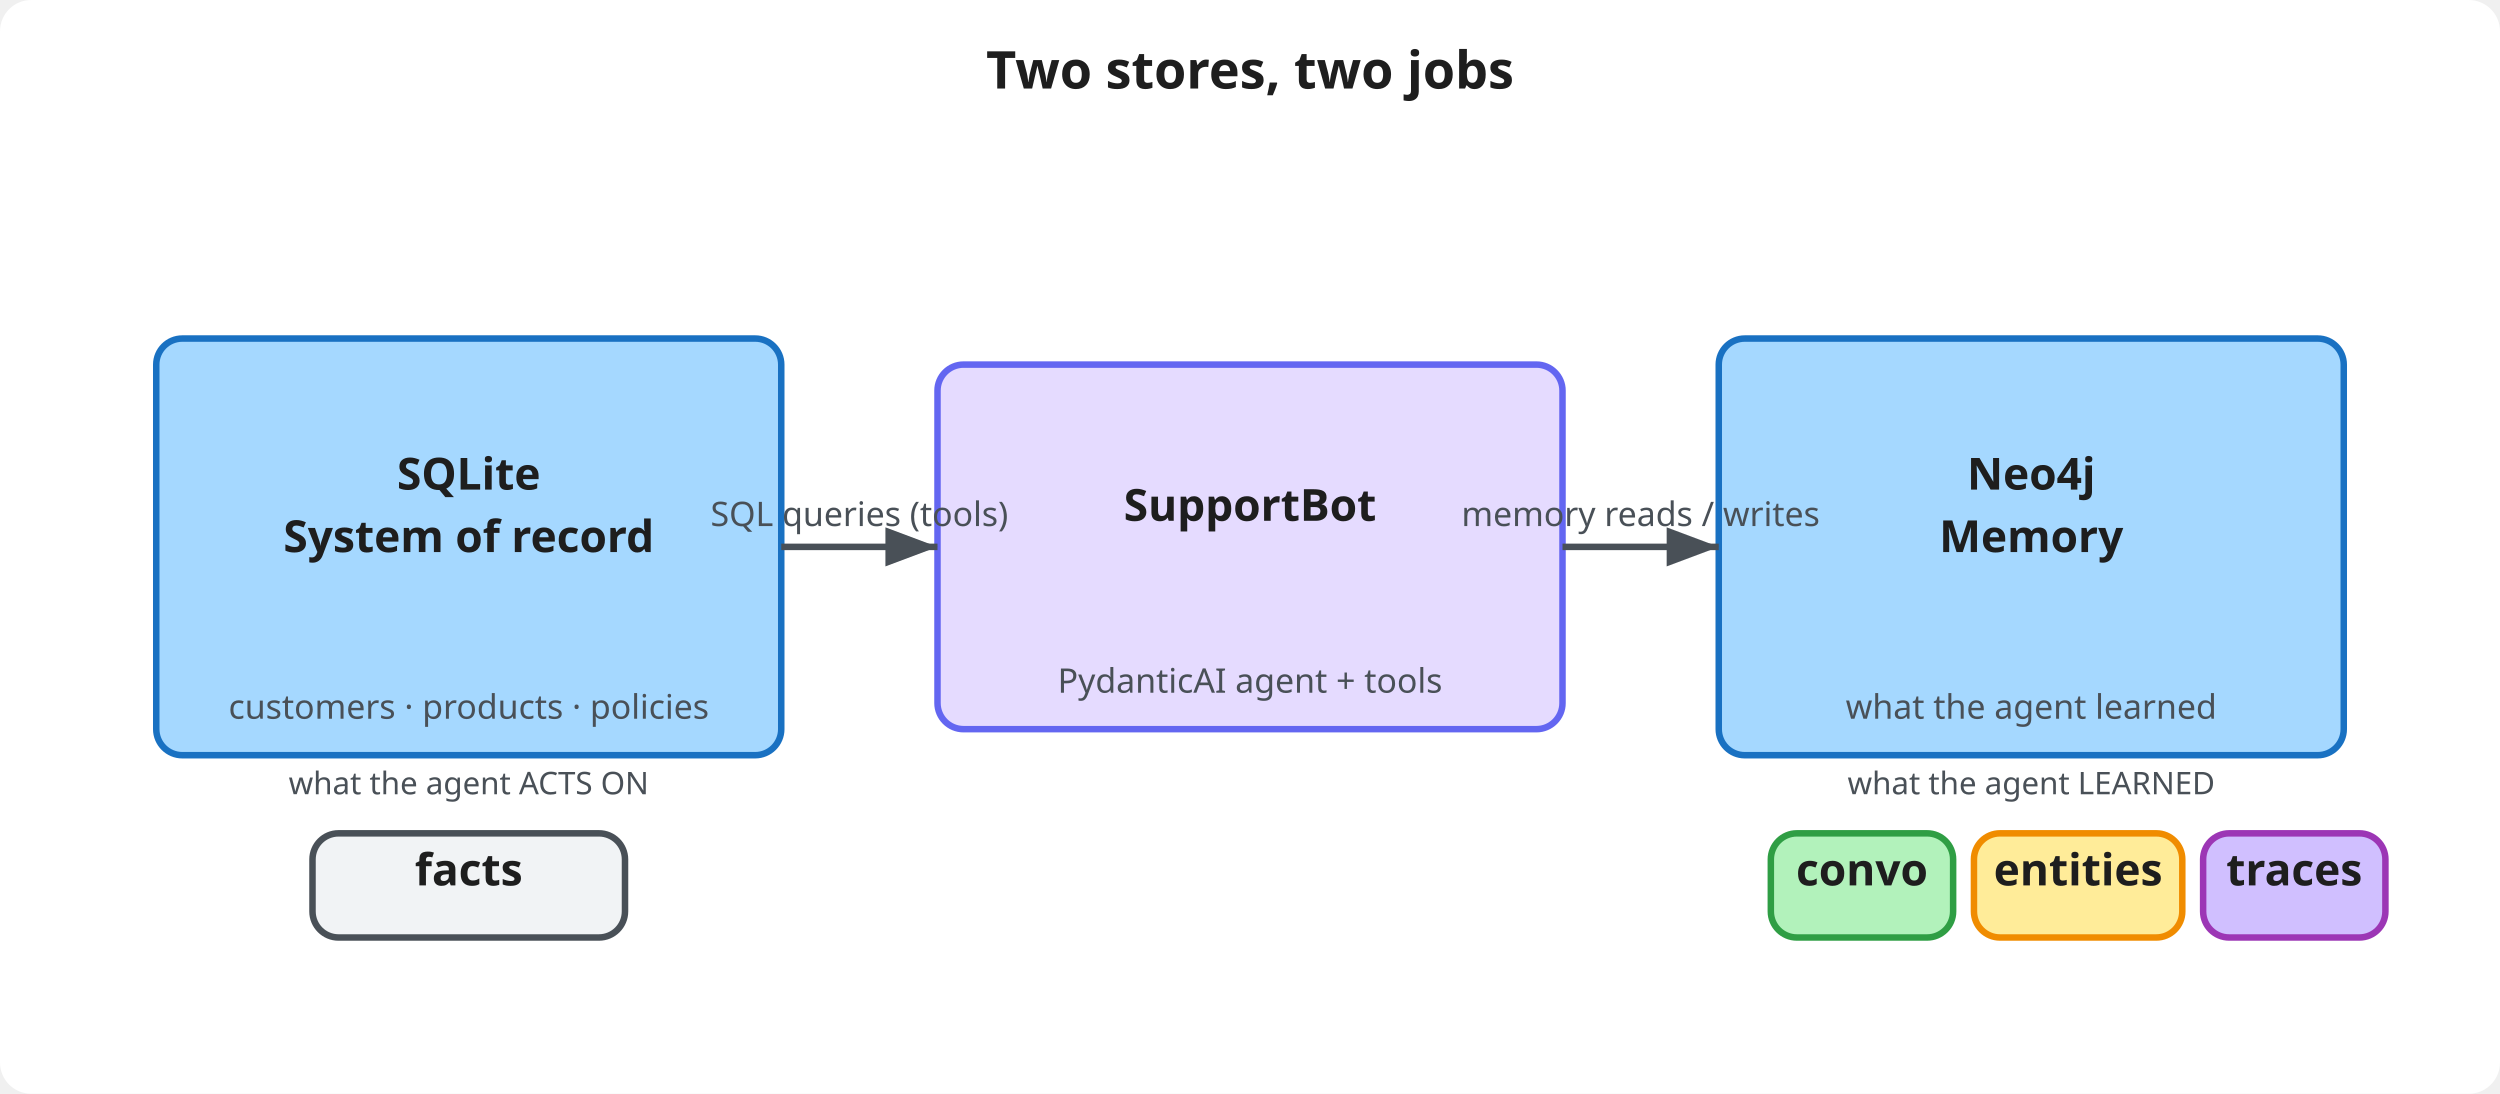
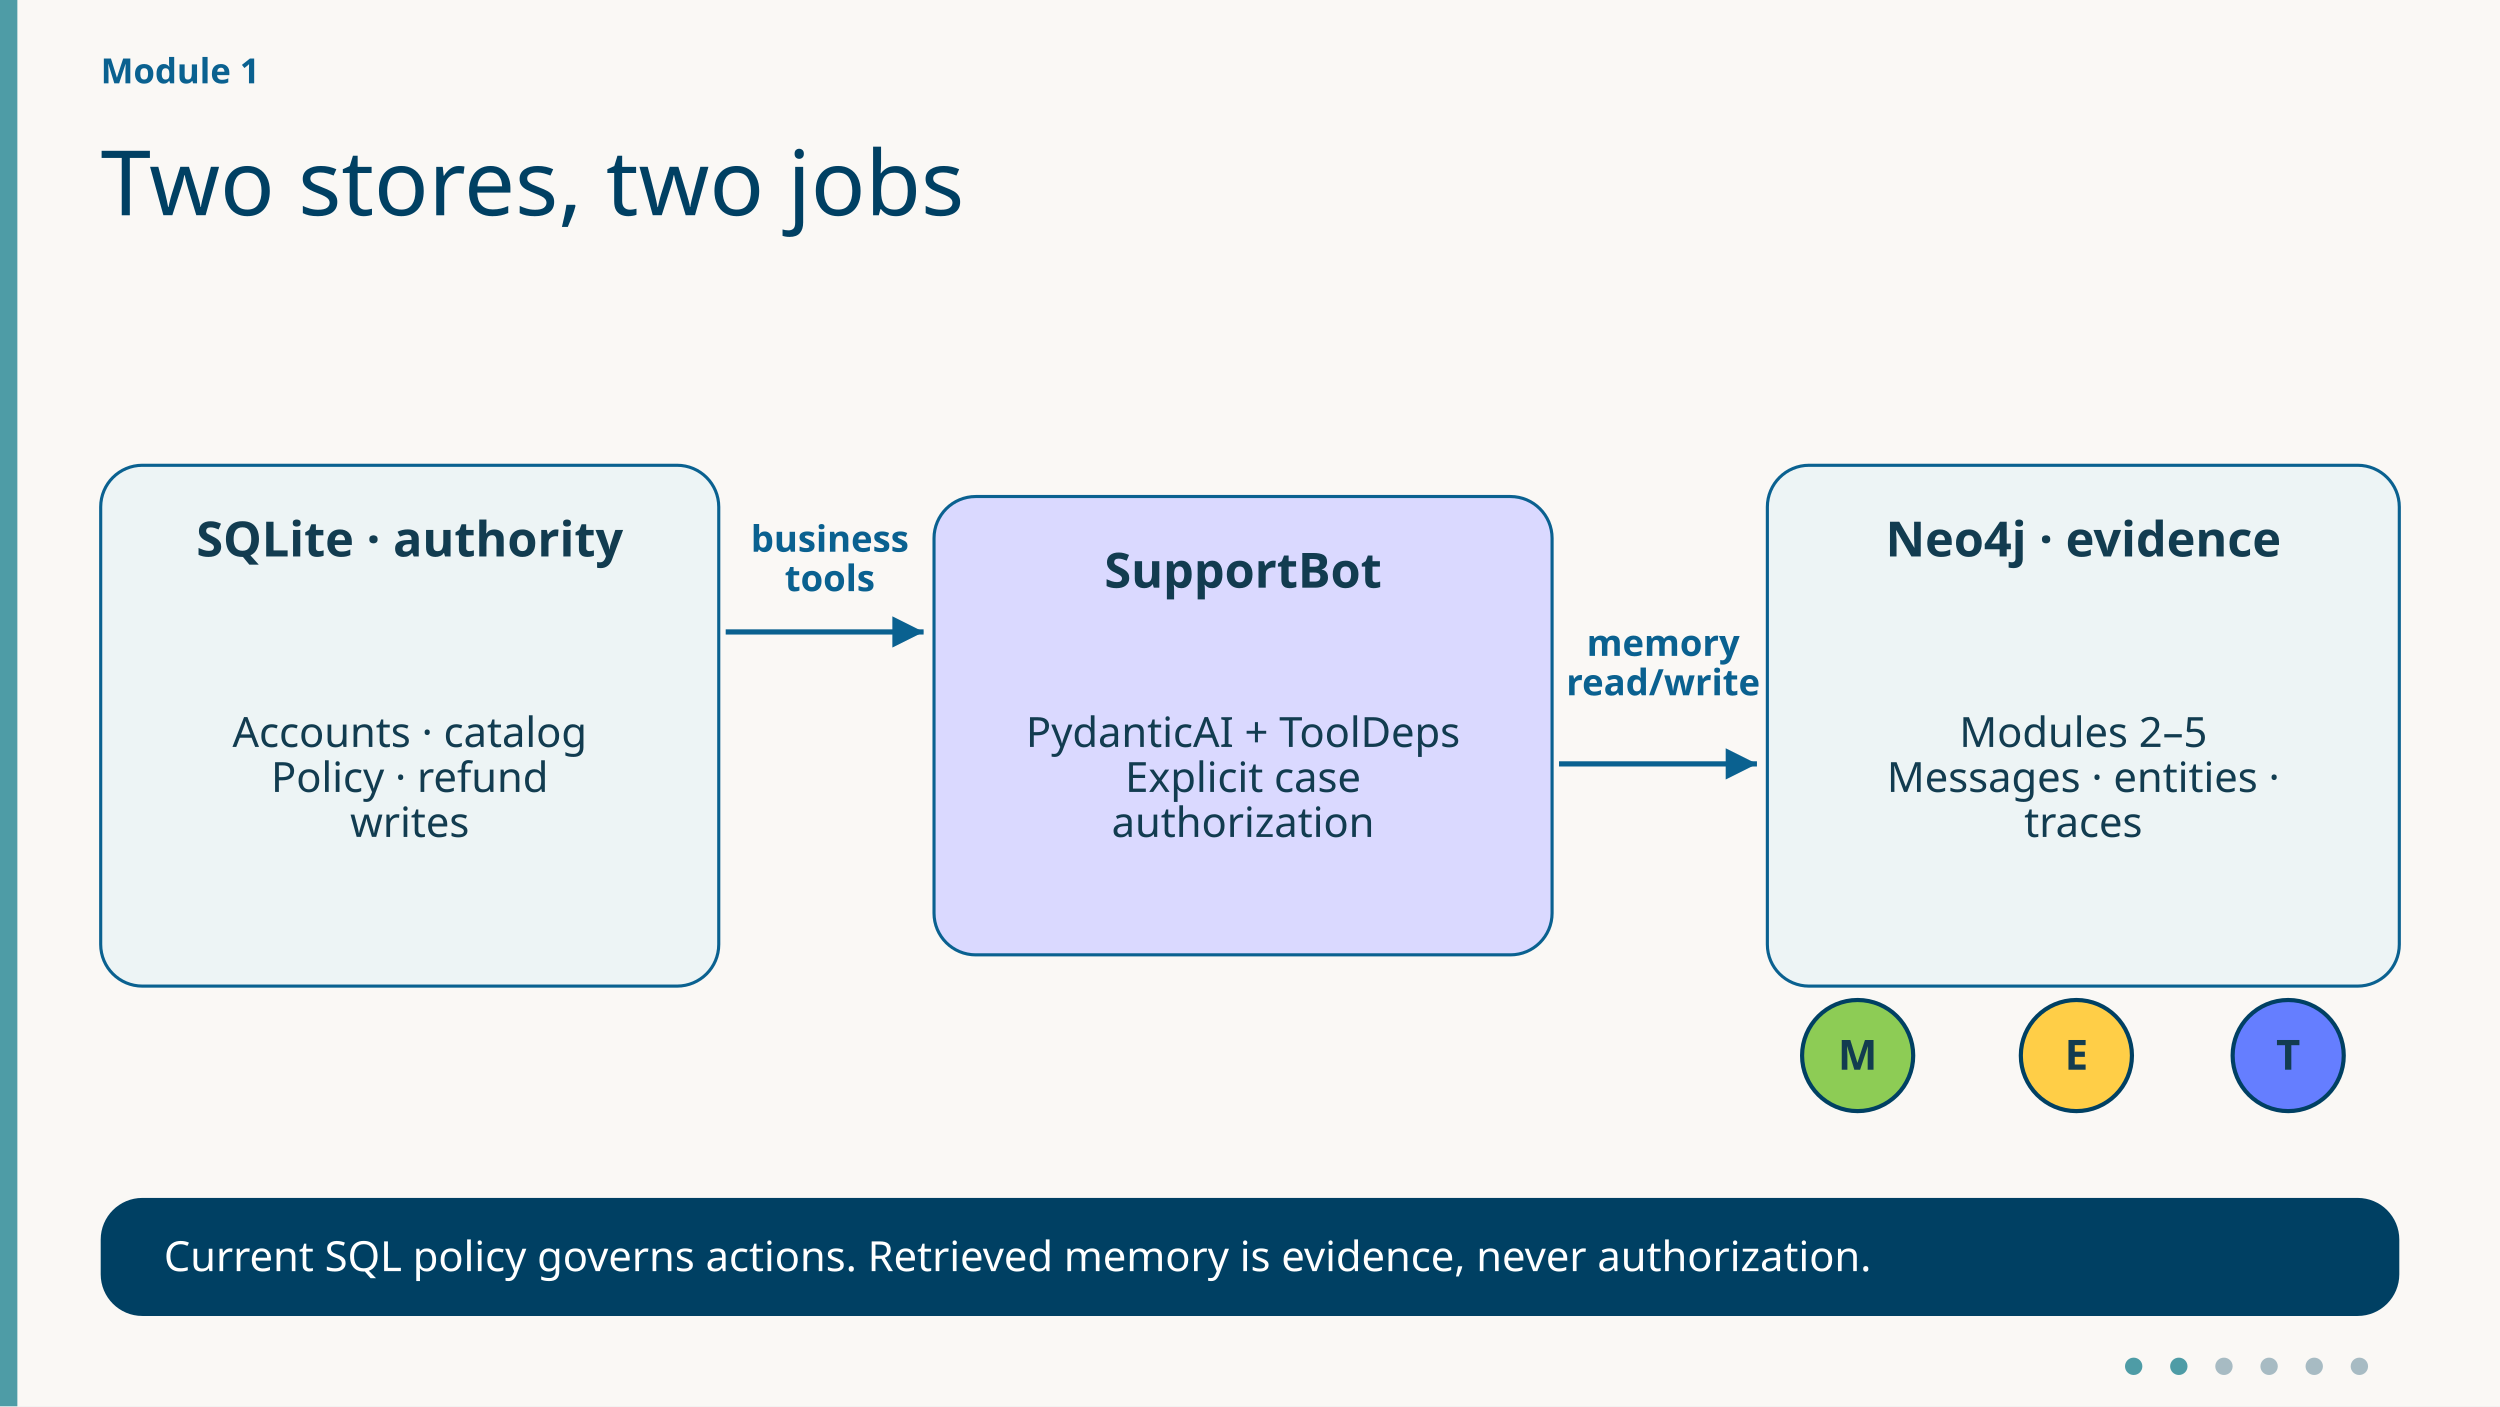
- <svg xmlns="http://www.w3.org/2000/svg" width="960" height="420" viewBox="0 0 960 420">
-   <rect x="0" y="0" width="960" height="420" fill="#ffffff" rx="12" />
+ <svg xmlns="http://www.w3.org/2000/svg" width="1440" height="810" viewBox="0 0 720 405" role="img">
  <defs>
-     <marker id="arr" markerWidth="10" markerHeight="10" refX="8" refY="3" orient="auto">
-       <path d="M0,0 L8,3 L0,6 Z" fill="#495057" />
-     </marker>
-     <marker id="arr-red" markerWidth="10" markerHeight="10" refX="8" refY="3" orient="auto">
-       <path d="M0,0 L8,3 L0,6 Z" fill="#C92A2A" />
+     <marker id="arrow" markerWidth="8" markerHeight="8" refX="6" refY="3" orient="auto">
+       <path d="M0,0 L6,3 L0,6 Z" fill="#0a6190" />
    </marker>
  </defs>
-   <text x="480" y="34" text-anchor="middle" font-family="sans-serif" font-size="20" fill="#1e1e1e" font-weight="700">Two stores, two jobs</text>
-   <rect x="60" y="130" width="240" height="160" rx="10" fill="#A5D8FF" stroke="#1971C2" stroke-width="2.5" />
-   <text x="180.0" y="188.0" text-anchor="middle" font-family="sans-serif" font-size="17" font-weight="600" fill="#1e1e1e">SQLite</text>
-   <text x="180.0" y="212.0" text-anchor="middle" font-family="sans-serif" font-size="17" font-weight="600" fill="#1e1e1e">System of record</text>
-   <text x="180.0" y="276" text-anchor="middle" font-family="sans-serif" font-size="13" fill="#495057">customers · products · policies</text>
-   <rect x="660" y="130" width="240" height="160" rx="10" fill="#A5D8FF" stroke="#1971C2" stroke-width="2.5" />
-   <text x="780.0" y="188.0" text-anchor="middle" font-family="sans-serif" font-size="17" font-weight="600" fill="#1e1e1e">Neo4j</text>
-   <text x="780.0" y="212.0" text-anchor="middle" font-family="sans-serif" font-size="17" font-weight="600" fill="#1e1e1e">Memory</text>
-   <text x="780.0" y="276" text-anchor="middle" font-family="sans-serif" font-size="13" fill="#495057">what the agent learned</text>
-   <rect x="120" y="320" width="120" height="40" rx="10" fill="#F1F3F5" stroke="#495057" stroke-width="2.5" />
-   <text x="180.0" y="340.0" text-anchor="middle" font-family="sans-serif" font-size="17" font-weight="600" fill="#1e1e1e">facts</text>
-   <rect x="680" y="320" width="70" height="40" rx="10" fill="#B2F2BB" stroke="#2F9E44" stroke-width="2.5" />
-   <text x="715.0" y="340.0" text-anchor="middle" font-family="sans-serif" font-size="17" font-weight="600" fill="#1e1e1e">convo</text>
-   <rect x="758" y="320" width="80" height="40" rx="10" fill="#FFEC99" stroke="#F08C00" stroke-width="2.5" />
-   <text x="798.0" y="340.0" text-anchor="middle" font-family="sans-serif" font-size="17" font-weight="600" fill="#1e1e1e">entities</text>
-   <rect x="846" y="320" width="70" height="40" rx="10" fill="#D0BFFF" stroke="#9C36B5" stroke-width="2.5" />
-   <text x="881.0" y="340.0" text-anchor="middle" font-family="sans-serif" font-size="17" font-weight="600" fill="#1e1e1e">traces</text>
-   <rect x="360" y="140" width="240" height="140" rx="10" fill="#E5DBFF" stroke="#6366F1" stroke-width="2.5" />
-   <text x="480.0" y="200.0" text-anchor="middle" font-family="sans-serif" font-size="17" font-weight="600" fill="#1e1e1e">SupportBot</text>
-   <text x="480.0" y="266" text-anchor="middle" font-family="sans-serif" font-size="13" fill="#495057">PydanticAI agent + tools</text>
-   <line x1="300" y1="210" x2="360" y2="210" stroke="#495057" stroke-width="2.5" marker-end="url(#arr)" />
-   <text x="330.0" y="202.0" text-anchor="middle" font-family="sans-serif" font-size="13" fill="#495057">SQL queries (tools)</text>
-   <line x1="600" y1="210" x2="660" y2="210" stroke="#495057" stroke-width="2.5" marker-end="url(#arr)" />
-   <text x="630.0" y="202.0" text-anchor="middle" font-family="sans-serif" font-size="13" fill="#495057">memory reads / writes</text>
-   <text x="180" y="305" text-anchor="middle" font-family="sans-serif" font-size="12" fill="#495057">what the agent ACTS ON</text>
-   <text x="780" y="305" text-anchor="middle" font-family="sans-serif" font-size="12" fill="#495057">what the agent LEARNED</text>
+   <rect width="720" height="405" fill="#faf8f5" />
+   <rect width="5" height="405" fill="#4e9ca6" />
+   <text x="29" y="24" font-family="Public Sans, sans-serif" font-size="10" font-weight="700" fill="#0a6190">Module 1</text>
+   <text x="29" y="62" font-family="Syne, sans-serif" font-size="26" fill="#004063">Two stores, two jobs</text>
+   <rect x="29" y="134" width="178" height="150" rx="12" fill="#edf4f5" stroke="#0a6190" stroke-width="0.9" />
+   <rect x="37" y="143" width="162" height="25" rx="0" fill="none" stroke="none" stroke-width="1" />
+   <text x="118.0" y="160.26" text-anchor="middle" font-family="Public Sans, sans-serif" font-size="14" font-weight="700" fill="#123c50">SQLite · authority</text>
+   <rect x="38" y="170" width="160" height="108" rx="0" fill="none" stroke="none" stroke-width="1" />
+   <text x="118.0" y="215.12" text-anchor="middle" font-family="Public Sans, sans-serif" font-size="12" font-weight="400" fill="#123c50">Accounts · catalog</text>
+   <text x="118.0" y="228.08" text-anchor="middle" font-family="Public Sans, sans-serif" font-size="12" font-weight="400" fill="#123c50">Policy · refund</text>
+   <text x="118.0" y="241.04" text-anchor="middle" font-family="Public Sans, sans-serif" font-size="12" font-weight="400" fill="#123c50">writes</text>
+   <rect x="269" y="143" width="178" height="132" rx="12" fill="#dad9ff" stroke="#0a6190" stroke-width="0.9" />
+   <rect x="277" y="152" width="162" height="25" rx="0" fill="none" stroke="none" stroke-width="1" />
+   <text x="358.0" y="169.26" text-anchor="middle" font-family="Public Sans, sans-serif" font-size="14" font-weight="700" fill="#123c50">SupportBot</text>
+   <rect x="278" y="179" width="160" height="90" rx="0" fill="none" stroke="none" stroke-width="1" />
+   <text x="358.0" y="215.12" text-anchor="middle" font-family="Public Sans, sans-serif" font-size="12" font-weight="400" fill="#123c50">PydanticAI + ToolDeps</text>
+   <text x="358.0" y="228.08" text-anchor="middle" font-family="Public Sans, sans-serif" font-size="12" font-weight="400" fill="#123c50">Explicit case</text>
+   <text x="358.0" y="241.04" text-anchor="middle" font-family="Public Sans, sans-serif" font-size="12" font-weight="400" fill="#123c50">authorization</text>
+   <rect x="509" y="134" width="182" height="150" rx="12" fill="#edf4f5" stroke="#0a6190" stroke-width="0.9" />
+   <rect x="517" y="143" width="166" height="25" rx="0" fill="none" stroke="none" stroke-width="1" />
+   <text x="600.0" y="160.26" text-anchor="middle" font-family="Public Sans, sans-serif" font-size="14" font-weight="700" fill="#123c50">Neo4j · evidence</text>
+   <rect x="518" y="170" width="164" height="108" rx="0" fill="none" stroke="none" stroke-width="1" />
+   <text x="600.0" y="215.12" text-anchor="middle" font-family="Public Sans, sans-serif" font-size="12" font-weight="400" fill="#123c50">Modules 2–5</text>
+   <text x="600.0" y="228.08" text-anchor="middle" font-family="Public Sans, sans-serif" font-size="12" font-weight="400" fill="#123c50">Messages · entities ·</text>
+   <text x="600.0" y="241.04" text-anchor="middle" font-family="Public Sans, sans-serif" font-size="12" font-weight="400" fill="#123c50">traces</text>
+   <line x1="209" y1="182" x2="266" y2="182" stroke="#0a6190" stroke-width="1.5" marker-end="url(#arrow)" />
+   <rect x="209" y="145" width="60" height="32" rx="0" fill="none" stroke="none" stroke-width="1" />
+   <text x="239.0" y="158.9" text-anchor="middle" font-family="Public Sans, sans-serif" font-size="10.5" font-weight="700" fill="#0a6190">business</text>
+   <text x="239.0" y="170.24" text-anchor="middle" font-family="Public Sans, sans-serif" font-size="10.5" font-weight="700" fill="#0a6190">tools</text>
+   <line x1="449" y1="220" x2="506" y2="220" stroke="#0a6190" stroke-width="1.5" marker-end="url(#arrow)" />
+   <rect x="447" y="171" width="64" height="40" rx="0" fill="none" stroke="none" stroke-width="1" />
+   <text x="479.0" y="188.9" text-anchor="middle" font-family="Public Sans, sans-serif" font-size="10.5" font-weight="700" fill="#0a6190">memory</text>
+   <text x="479.0" y="200.24" text-anchor="middle" font-family="Public Sans, sans-serif" font-size="10.5" font-weight="700" fill="#0a6190">read/write</text>
+   <circle cx="535.0" cy="304.0" r="16.0" fill="#8dcc55" stroke="#004063" stroke-width="1.2" />
+   <circle cx="598.0" cy="304.0" r="16.0" fill="#ffce47" stroke="#004063" stroke-width="1.2" />
+   <circle cx="659.0" cy="304.0" r="16.0" fill="#657eff" stroke="#004063" stroke-width="1.2" />
+   <rect x="29" y="345" width="662" height="34" rx="12" fill="#004063" stroke="none" stroke-width="1" />
+   <rect x="40" y="345" width="640" height="34" rx="0" fill="none" stroke="none" stroke-width="1" />
+   <text x="47.2" y="366.08" text-anchor="start" font-family="Public Sans, sans-serif" font-size="12" font-weight="400" fill="#ffffff">Current SQL policy governs actions. Retrieved memory is evidence, never authorization.</text>
+   <circle cx="614.5" cy="393.5" r="2.5" fill="#4e9ca6" stroke="none" stroke-width="1" />
+   <circle cx="627.5" cy="393.5" r="2.5" fill="#4e9ca6" stroke="none" stroke-width="1" />
+   <circle cx="640.5" cy="393.5" r="2.5" fill="#a7bbc3" stroke="none" stroke-width="1" />
+   <circle cx="653.5" cy="393.5" r="2.5" fill="#a7bbc3" stroke="none" stroke-width="1" />
+   <circle cx="666.5" cy="393.5" r="2.5" fill="#a7bbc3" stroke="none" stroke-width="1" />
+   <circle cx="679.5" cy="393.5" r="2.5" fill="#a7bbc3" stroke="none" stroke-width="1" />
+   <rect x="509" y="288" width="52" height="32" rx="0" fill="none" stroke="none" stroke-width="1" />
+   <text x="535.0" y="308.08" text-anchor="middle" font-family="Public Sans, sans-serif" font-size="12" font-weight="700" fill="#123c50">M</text>
+   <rect x="572" y="288" width="52" height="32" rx="0" fill="none" stroke="none" stroke-width="1" />
+   <text x="598.0" y="308.08" text-anchor="middle" font-family="Public Sans, sans-serif" font-size="12" font-weight="700" fill="#123c50">E</text>
+   <rect x="633" y="288" width="52" height="32" rx="0" fill="none" stroke="none" stroke-width="1" />
+   <text x="659.0" y="308.08" text-anchor="middle" font-family="Public Sans, sans-serif" font-size="12" font-weight="700" fill="#123c50">T</text>
</svg>
